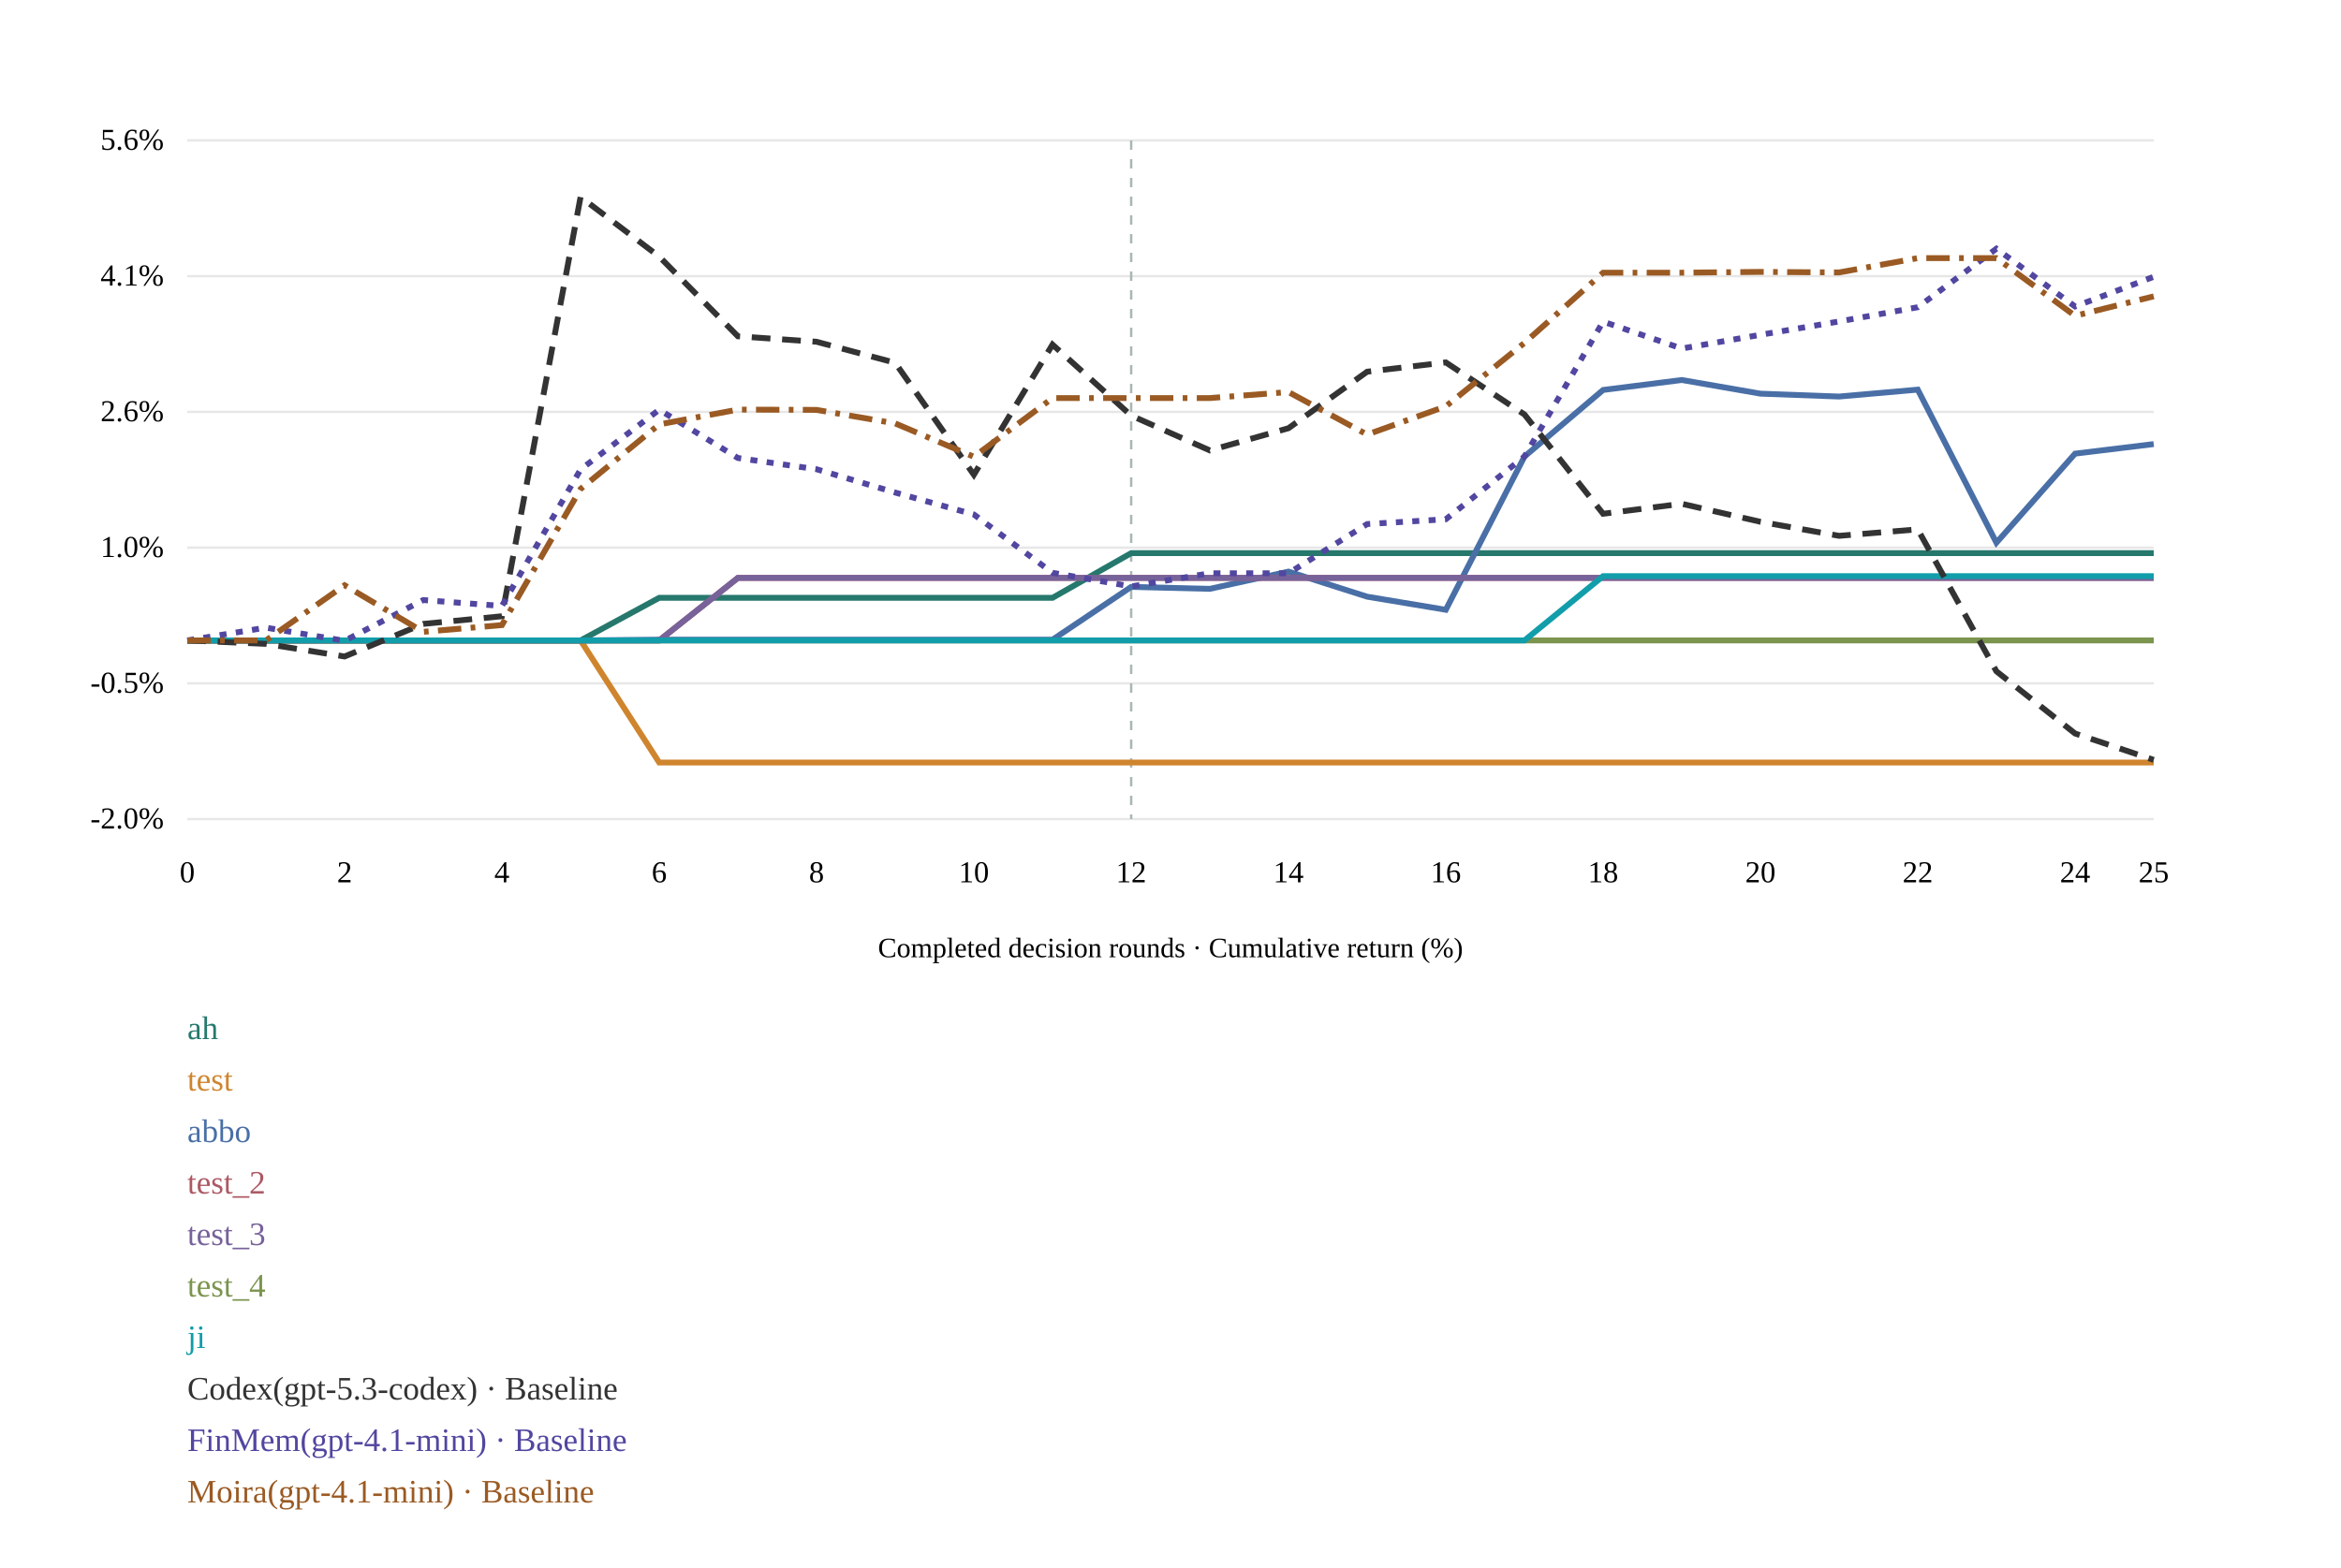
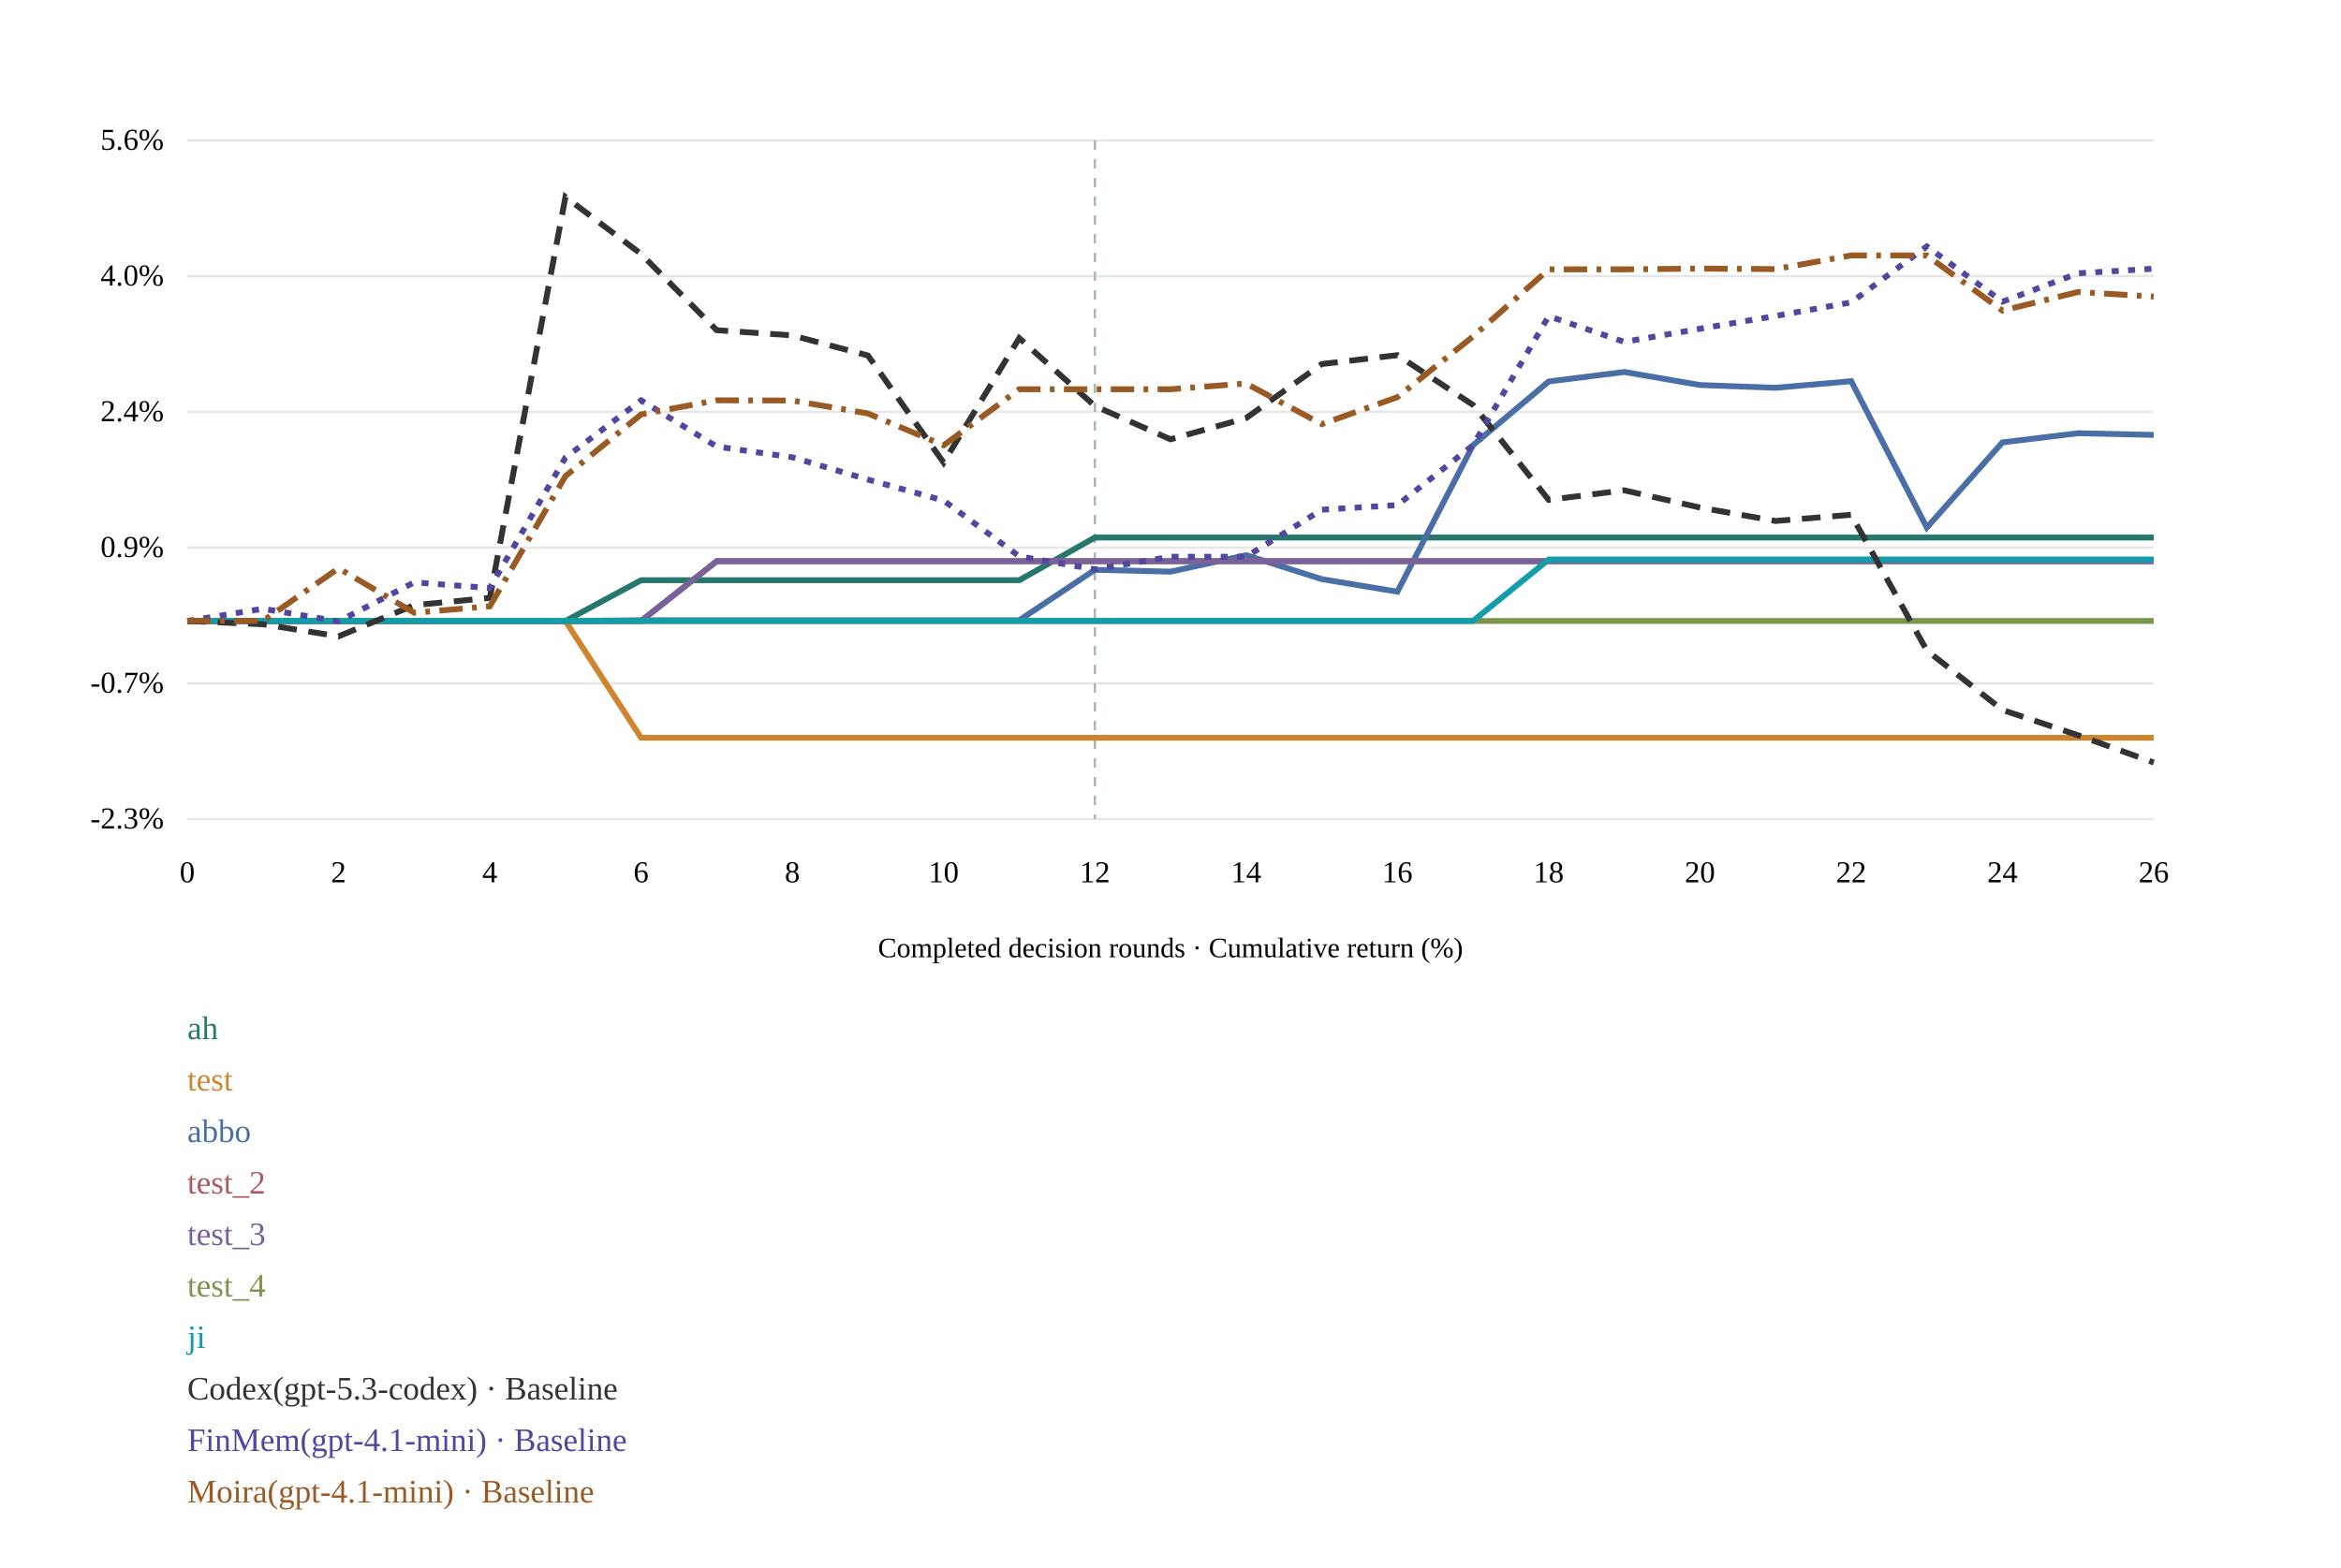
<svg xmlns="http://www.w3.org/2000/svg" viewBox="0 0 1000 670" role="img">
  <rect width="100%" height="100%" fill="white" />
  <path d="M80 350.0H920" stroke="#e7e7e7" />
-   <text x="70" y="354.0" text-anchor="end" font-size="13">-2.0%</text>
+   <text x="70" y="354.0" text-anchor="end" font-size="13">-2.3%</text>
  <path d="M80 292.0H920" stroke="#e7e7e7" />
-   <text x="70" y="296.0" text-anchor="end" font-size="13">-0.5%</text>
+   <text x="70" y="296.0" text-anchor="end" font-size="13">-0.7%</text>
  <path d="M80 234.0H920" stroke="#e7e7e7" />
-   <text x="70" y="238.0" text-anchor="end" font-size="13">1.0%</text>
+   <text x="70" y="238.0" text-anchor="end" font-size="13">0.9%</text>
  <path d="M80 176.0H920" stroke="#e7e7e7" />
-   <text x="70" y="180.0" text-anchor="end" font-size="13">2.6%</text>
-   <path d="M80 118.0H920" stroke="#e7e7e7" />
-   <text x="70" y="122.0" text-anchor="end" font-size="13">4.1%</text>
-   <path d="M80 60H920" stroke="#e7e7e7" />
-   <text x="70" y="64" text-anchor="end" font-size="13">5.6%</text>
-   <path d="M80 273.646H920" stroke="#aaa" />
+   <text x="70" y="180.0" text-anchor="end" font-size="13">2.4%</text>
+   <path d="M80 118H920" stroke="#e7e7e7" />
+   <text x="70" y="122" text-anchor="end" font-size="13">4.0%</text>
+   <path d="M80 60.0H920" stroke="#e7e7e7" />
+   <text x="70" y="64.0" text-anchor="end" font-size="13">5.6%</text>
+   <path d="M80 265.337H920" stroke="#aaa" />
  <text x="80.0" y="377" text-anchor="middle" font-size="13">0</text>
-   <text x="147.2" y="377" text-anchor="middle" font-size="13">2</text>
-   <text x="214.4" y="377" text-anchor="middle" font-size="13">4</text>
-   <text x="281.6" y="377" text-anchor="middle" font-size="13">6</text>
-   <text x="348.8" y="377" text-anchor="middle" font-size="13">8</text>
-   <text x="416.0" y="377" text-anchor="middle" font-size="13">10</text>
-   <text x="483.2" y="377" text-anchor="middle" font-size="13">12</text>
-   <text x="550.4" y="377" text-anchor="middle" font-size="13">14</text>
-   <text x="617.6" y="377" text-anchor="middle" font-size="13">16</text>
-   <text x="684.8" y="377" text-anchor="middle" font-size="13">18</text>
-   <text x="752.0" y="377" text-anchor="middle" font-size="13">20</text>
-   <text x="819.2" y="377" text-anchor="middle" font-size="13">22</text>
-   <text x="886.4" y="377" text-anchor="middle" font-size="13">24</text>
-   <text x="920.0" y="377" text-anchor="middle" font-size="13">25</text>
-   <path d="M483.2 60V350" stroke="#a8b7b2" stroke-dasharray="4 4" />
+   <text x="144.615" y="377" text-anchor="middle" font-size="13">2</text>
+   <text x="209.231" y="377" text-anchor="middle" font-size="13">4</text>
+   <text x="273.846" y="377" text-anchor="middle" font-size="13">6</text>
+   <text x="338.462" y="377" text-anchor="middle" font-size="13">8</text>
+   <text x="403.077" y="377" text-anchor="middle" font-size="13">10</text>
+   <text x="467.692" y="377" text-anchor="middle" font-size="13">12</text>
+   <text x="532.308" y="377" text-anchor="middle" font-size="13">14</text>
+   <text x="596.923" y="377" text-anchor="middle" font-size="13">16</text>
+   <text x="661.538" y="377" text-anchor="middle" font-size="13">18</text>
+   <text x="726.154" y="377" text-anchor="middle" font-size="13">20</text>
+   <text x="790.769" y="377" text-anchor="middle" font-size="13">22</text>
+   <text x="855.385" y="377" text-anchor="middle" font-size="13">24</text>
+   <text x="920.0" y="377" text-anchor="middle" font-size="13">26</text>
+   <path d="M467.692 60V350" stroke="#a8b7b2" stroke-dasharray="4 4" />
  <text x="500" y="409" text-anchor="middle">Completed decision rounds · Cumulative return (%)</text>
-   <polyline points="80.00,273.65 113.60,273.65 147.20,273.65 180.80,273.65 214.40,273.65 248.00,273.65 281.60,255.44 315.20,255.44 348.80,255.44 382.40,255.44 416.00,255.44 449.60,255.44 483.20,236.35 516.80,236.35 550.40,236.35 584.00,236.35 617.60,236.35 651.20,236.35 684.80,236.35 718.40,236.35 752.00,236.35 785.60,236.35 819.20,236.35 852.80,236.35 886.40,236.35 920.00,236.35" fill="none" stroke="#26786d" stroke-width="2.5" stroke-dasharray="none" />
+   <polyline points="80.00,265.34 112.31,265.34 144.62,265.34 176.92,265.34 209.23,265.34 241.54,265.34 273.85,247.93 306.15,247.93 338.46,247.93 370.77,247.93 403.08,247.93 435.38,247.93 467.69,229.68 500.00,229.68 532.31,229.68 564.62,229.68 596.92,229.68 629.23,229.68 661.54,229.68 693.85,229.68 726.15,229.68 758.46,229.68 790.77,229.68 823.08,229.68 855.38,229.68 887.69,229.68 920.00,229.68" fill="none" stroke="#26786d" stroke-width="2.5" stroke-dasharray="none" />
  <text x="80" y="444" fill="#26786d" font-size="14">ah</text>
-   <polyline points="80.00,273.65 113.60,273.65 147.20,273.65 180.80,273.65 214.40,273.65 248.00,273.65 281.60,325.83 315.20,325.83 348.80,325.83 382.40,325.83 416.00,325.83 449.60,325.83 483.20,325.83 516.80,325.83 550.40,325.83 584.00,325.83 617.60,325.83 651.20,325.83 684.80,325.83 718.40,325.83 752.00,325.83 785.60,325.83 819.20,325.83 852.80,325.83 886.40,325.83 920.00,325.83" fill="none" stroke="#cf852e" stroke-width="2.5" stroke-dasharray="none" />
+   <polyline points="80.00,265.34 112.31,265.34 144.62,265.34 176.92,265.34 209.23,265.34 241.54,265.34 273.85,315.24 306.15,315.24 338.46,315.24 370.77,315.24 403.08,315.24 435.38,315.24 467.69,315.24 500.00,315.24 532.31,315.24 564.62,315.24 596.92,315.24 629.23,315.24 661.54,315.24 693.85,315.24 726.15,315.24 758.46,315.24 790.77,315.24 823.08,315.24 855.38,315.24 887.69,315.24 920.00,315.24" fill="none" stroke="#cf852e" stroke-width="2.5" stroke-dasharray="none" />
  <text x="80" y="466" fill="#cf852e" font-size="14">test</text>
-   <polyline points="80.00,273.65 113.60,273.65 147.20,273.65 180.80,273.65 214.40,273.65 248.00,273.65 281.60,273.33 315.20,273.33 348.80,273.33 382.40,273.33 416.00,273.33 449.60,273.33 483.20,250.78 516.80,251.61 550.40,244.24 584.00,254.96 617.60,260.56 651.20,195.08 684.80,166.63 718.40,162.37 752.00,168.21 785.60,169.44 819.20,166.49 852.80,231.89 886.40,193.84 920.00,189.75" fill="none" stroke="#496fa6" stroke-width="2.5" stroke-dasharray="none" />
+   <polyline points="80.00,265.34 112.31,265.34 144.62,265.34 176.92,265.34 209.23,265.34 241.54,265.34 273.85,265.03 306.15,265.03 338.46,265.03 370.77,265.03 403.08,265.03 435.38,265.03 467.69,243.47 500.00,244.27 532.31,237.22 564.62,247.47 596.92,252.82 629.23,190.22 661.54,163.01 693.85,158.94 726.15,164.52 758.46,165.70 790.77,162.88 823.08,225.42 855.38,189.03 887.69,185.12 920.00,185.84" fill="none" stroke="#496fa6" stroke-width="2.5" stroke-dasharray="none" />
  <text x="80" y="488" fill="#496fa6" font-size="14">abbo</text>
-   <polyline points="80.00,273.65 113.60,273.65 147.20,273.65 180.80,273.65 214.40,273.65 248.00,273.65 281.60,273.65 315.20,246.93 348.80,246.93 382.40,246.93 416.00,246.93 449.60,246.93 483.20,246.93 516.80,246.93 550.40,246.93 584.00,246.93 617.60,246.93 651.20,246.93 684.80,246.93 718.40,246.93 752.00,246.93 785.60,246.93 819.20,246.93 852.80,246.93 886.40,246.93 920.00,246.93" fill="none" stroke="#ad5964" stroke-width="2.5" stroke-dasharray="none" />
+   <polyline points="80.00,265.34 112.31,265.34 144.62,265.34 176.92,265.34 209.23,265.34 241.54,265.34 273.85,265.34 306.15,239.79 338.46,239.79 370.77,239.79 403.08,239.79 435.38,239.79 467.69,239.79 500.00,239.79 532.31,239.79 564.62,239.79 596.92,239.79 629.23,239.79 661.54,239.79 693.85,239.79 726.15,239.79 758.46,239.79 790.77,239.79 823.08,239.79 855.38,239.79 887.69,239.79 920.00,239.79" fill="none" stroke="#ad5964" stroke-width="2.5" stroke-dasharray="none" />
  <text x="80" y="510" fill="#ad5964" font-size="14">test_2</text>
-   <polyline points="80.00,273.65 113.60,273.65 147.20,273.65 180.80,273.65 214.40,273.65 248.00,273.65 281.60,273.65 315.20,246.93 348.80,246.93 382.40,246.93 416.00,246.93 449.60,246.93 483.20,246.93 516.80,246.93 550.40,246.93 584.00,246.93 617.60,246.93 651.20,246.93 684.80,246.93 718.40,246.93 752.00,246.93 785.60,246.93 819.20,246.93 852.80,246.93 886.40,246.93 920.00,246.93" fill="none" stroke="#77629a" stroke-width="2.5" stroke-dasharray="none" />
+   <polyline points="80.00,265.34 112.31,265.34 144.62,265.34 176.92,265.34 209.23,265.34 241.54,265.34 273.85,265.34 306.15,239.79 338.46,239.79 370.77,239.79 403.08,239.79 435.38,239.79 467.69,239.79 500.00,239.79 532.31,239.79 564.62,239.79 596.92,239.79 629.23,239.79 661.54,239.79 693.85,239.79 726.15,239.79 758.46,239.79 790.77,239.79 823.08,239.79 855.38,239.79 887.69,239.79 920.00,239.79" fill="none" stroke="#77629a" stroke-width="2.5" stroke-dasharray="none" />
  <text x="80" y="532" fill="#77629a" font-size="14">test_3</text>
-   <polyline points="80.00,273.65 113.60,273.65 147.20,273.65 180.80,273.65 214.40,273.65 248.00,273.65 281.60,273.65 315.20,273.65 348.80,273.65 382.40,273.65 416.00,273.65 449.60,273.65 483.20,273.65 516.80,273.65 550.40,273.65 584.00,273.65 617.60,273.65 651.20,273.65 684.80,273.65 718.40,273.65 752.00,273.65 785.60,273.65 819.20,273.65 852.80,273.65 886.40,273.65 920.00,273.65" fill="none" stroke="#7b944e" stroke-width="2.5" stroke-dasharray="none" />
+   <polyline points="80.00,265.34 112.31,265.34 144.62,265.34 176.92,265.34 209.23,265.34 241.54,265.34 273.85,265.34 306.15,265.34 338.46,265.34 370.77,265.34 403.08,265.34 435.38,265.34 467.69,265.34 500.00,265.34 532.31,265.34 564.62,265.34 596.92,265.34 629.23,265.34 661.54,265.34 693.85,265.34 726.15,265.34 758.46,265.34 790.77,265.34 823.08,265.34 855.38,265.34 887.69,265.34 920.00,265.34" fill="none" stroke="#7b944e" stroke-width="2.5" stroke-dasharray="none" />
  <text x="80" y="554" fill="#7b944e" font-size="14">test_4</text>
-   <polyline points="80.00,273.65 113.60,273.65 147.20,273.65 180.80,273.65 214.40,273.65 248.00,273.65 281.60,273.65 315.20,273.65 348.80,273.65 382.40,273.65 416.00,273.65 449.60,273.65 483.20,273.65 516.80,273.65 550.40,273.65 584.00,273.65 617.60,273.65 651.20,273.65 684.80,246.17 718.40,246.17 752.00,246.17 785.60,246.17 819.20,246.17 852.80,246.17 886.40,246.17 920.00,246.17" fill="none" stroke="#119daa" stroke-width="2.5" stroke-dasharray="none" />
+   <polyline points="80.00,265.34 112.31,265.34 144.62,265.34 176.92,265.34 209.23,265.34 241.54,265.34 273.85,265.34 306.15,265.34 338.46,265.34 370.77,265.34 403.08,265.34 435.38,265.34 467.69,265.34 500.00,265.34 532.31,265.34 564.62,265.34 596.92,265.34 629.23,265.34 661.54,239.07 693.85,239.07 726.15,239.07 758.46,239.07 790.77,239.07 823.08,239.07 855.38,239.07 887.69,239.07 920.00,239.07" fill="none" stroke="#119daa" stroke-width="2.5" stroke-dasharray="none" />
  <text x="80" y="576" fill="#119daa" font-size="14">ji</text>
-   <polyline points="80.00,273.65 113.60,275.12 147.20,280.51 180.80,266.59 214.40,263.32 248.00,84.17 281.60,109.65 315.20,143.69 348.80,146.03 382.40,155.02 416.00,202.86 449.60,147.24 483.20,177.58 516.80,192.46 550.40,182.97 584.00,158.83 617.60,154.86 651.20,177.10 684.80,219.53 718.40,215.26 752.00,222.96 785.60,228.96 819.20,226.19 852.80,286.85 886.40,313.42 920.00,324.70" fill="none" stroke="#333" stroke-width="2.5" stroke-dasharray="8 5" />
+   <polyline points="80.00,265.34 112.31,266.75 144.62,271.90 176.92,258.59 209.23,255.47 241.54,84.17 273.85,108.53 306.15,141.08 338.46,143.32 370.77,151.91 403.08,197.66 435.38,144.48 467.69,173.48 500.00,187.71 532.31,178.64 564.62,155.55 596.92,151.76 629.23,173.02 661.54,213.59 693.85,209.51 726.15,216.87 758.46,222.61 790.77,219.96 823.08,277.96 855.38,303.36 887.69,314.16 920.00,325.83" fill="none" stroke="#333" stroke-width="2.5" stroke-dasharray="8 5" />
  <text x="80" y="598" fill="#333" font-size="14">Codex(gpt-5.3-codex) · Baseline</text>
-   <polyline points="80.00,273.65 113.60,268.19 147.20,273.81 180.80,256.40 214.40,258.92 248.00,200.61 281.60,175.06 315.20,195.70 348.80,200.50 382.40,210.46 416.00,219.83 449.60,244.75 483.20,250.58 516.80,244.95 550.40,244.95 584.00,223.93 617.60,221.88 651.20,195.08 684.80,137.43 718.40,148.93 752.00,143.06 785.60,137.36 819.20,131.28 852.80,106.27 886.40,130.96 920.00,118.27" fill="none" stroke="#5146a0" stroke-width="2.5" stroke-dasharray="3 4" />
+   <polyline points="80.00,265.34 112.31,260.12 144.62,265.50 176.92,248.84 209.23,251.25 241.54,195.50 273.85,171.07 306.15,190.81 338.46,195.40 370.77,204.92 403.08,213.88 435.38,237.71 467.69,243.28 500.00,237.90 532.31,237.90 564.62,217.80 596.92,215.84 629.23,190.22 661.54,135.10 693.85,146.09 726.15,140.48 758.46,135.02 790.77,129.21 823.08,105.30 855.38,128.90 887.69,116.77 920.00,114.82" fill="none" stroke="#5146a0" stroke-width="2.5" stroke-dasharray="3 4" />
  <text x="80" y="620" fill="#5146a0" font-size="14">FinMem(gpt-4.1-mini) · Baseline</text>
-   <polyline points="80.00,273.65 113.60,273.65 147.20,250.08 180.80,269.98 214.40,267.10 248.00,208.92 281.60,181.34 315.20,175.02 348.80,175.14 382.40,180.92 416.00,195.17 449.60,170.09 483.20,170.09 516.80,170.09 550.40,167.52 584.00,185.69 617.60,173.63 651.20,146.50 684.80,116.52 718.40,116.52 752.00,116.18 785.60,116.41 819.20,110.29 852.80,110.29 886.40,134.95 920.00,126.63" fill="none" stroke="#9a5a23" stroke-width="2.5" stroke-dasharray="10 4 2 4" />
+   <polyline points="80.00,265.34 112.31,265.34 144.62,242.80 176.92,261.83 209.23,259.08 241.54,203.45 273.85,177.08 306.15,171.04 338.46,171.15 370.77,176.68 403.08,190.30 435.38,166.32 467.69,166.32 500.00,166.32 532.31,163.86 564.62,181.24 596.92,169.70 629.23,143.76 661.54,115.10 693.85,115.10 726.15,114.77 758.46,114.99 790.77,109.15 823.08,109.15 855.38,132.73 887.69,124.77 920.00,126.72" fill="none" stroke="#9a5a23" stroke-width="2.5" stroke-dasharray="10 4 2 4" />
  <text x="80" y="642" fill="#9a5a23" font-size="14">Moira(gpt-4.1-mini) · Baseline</text>
</svg>
